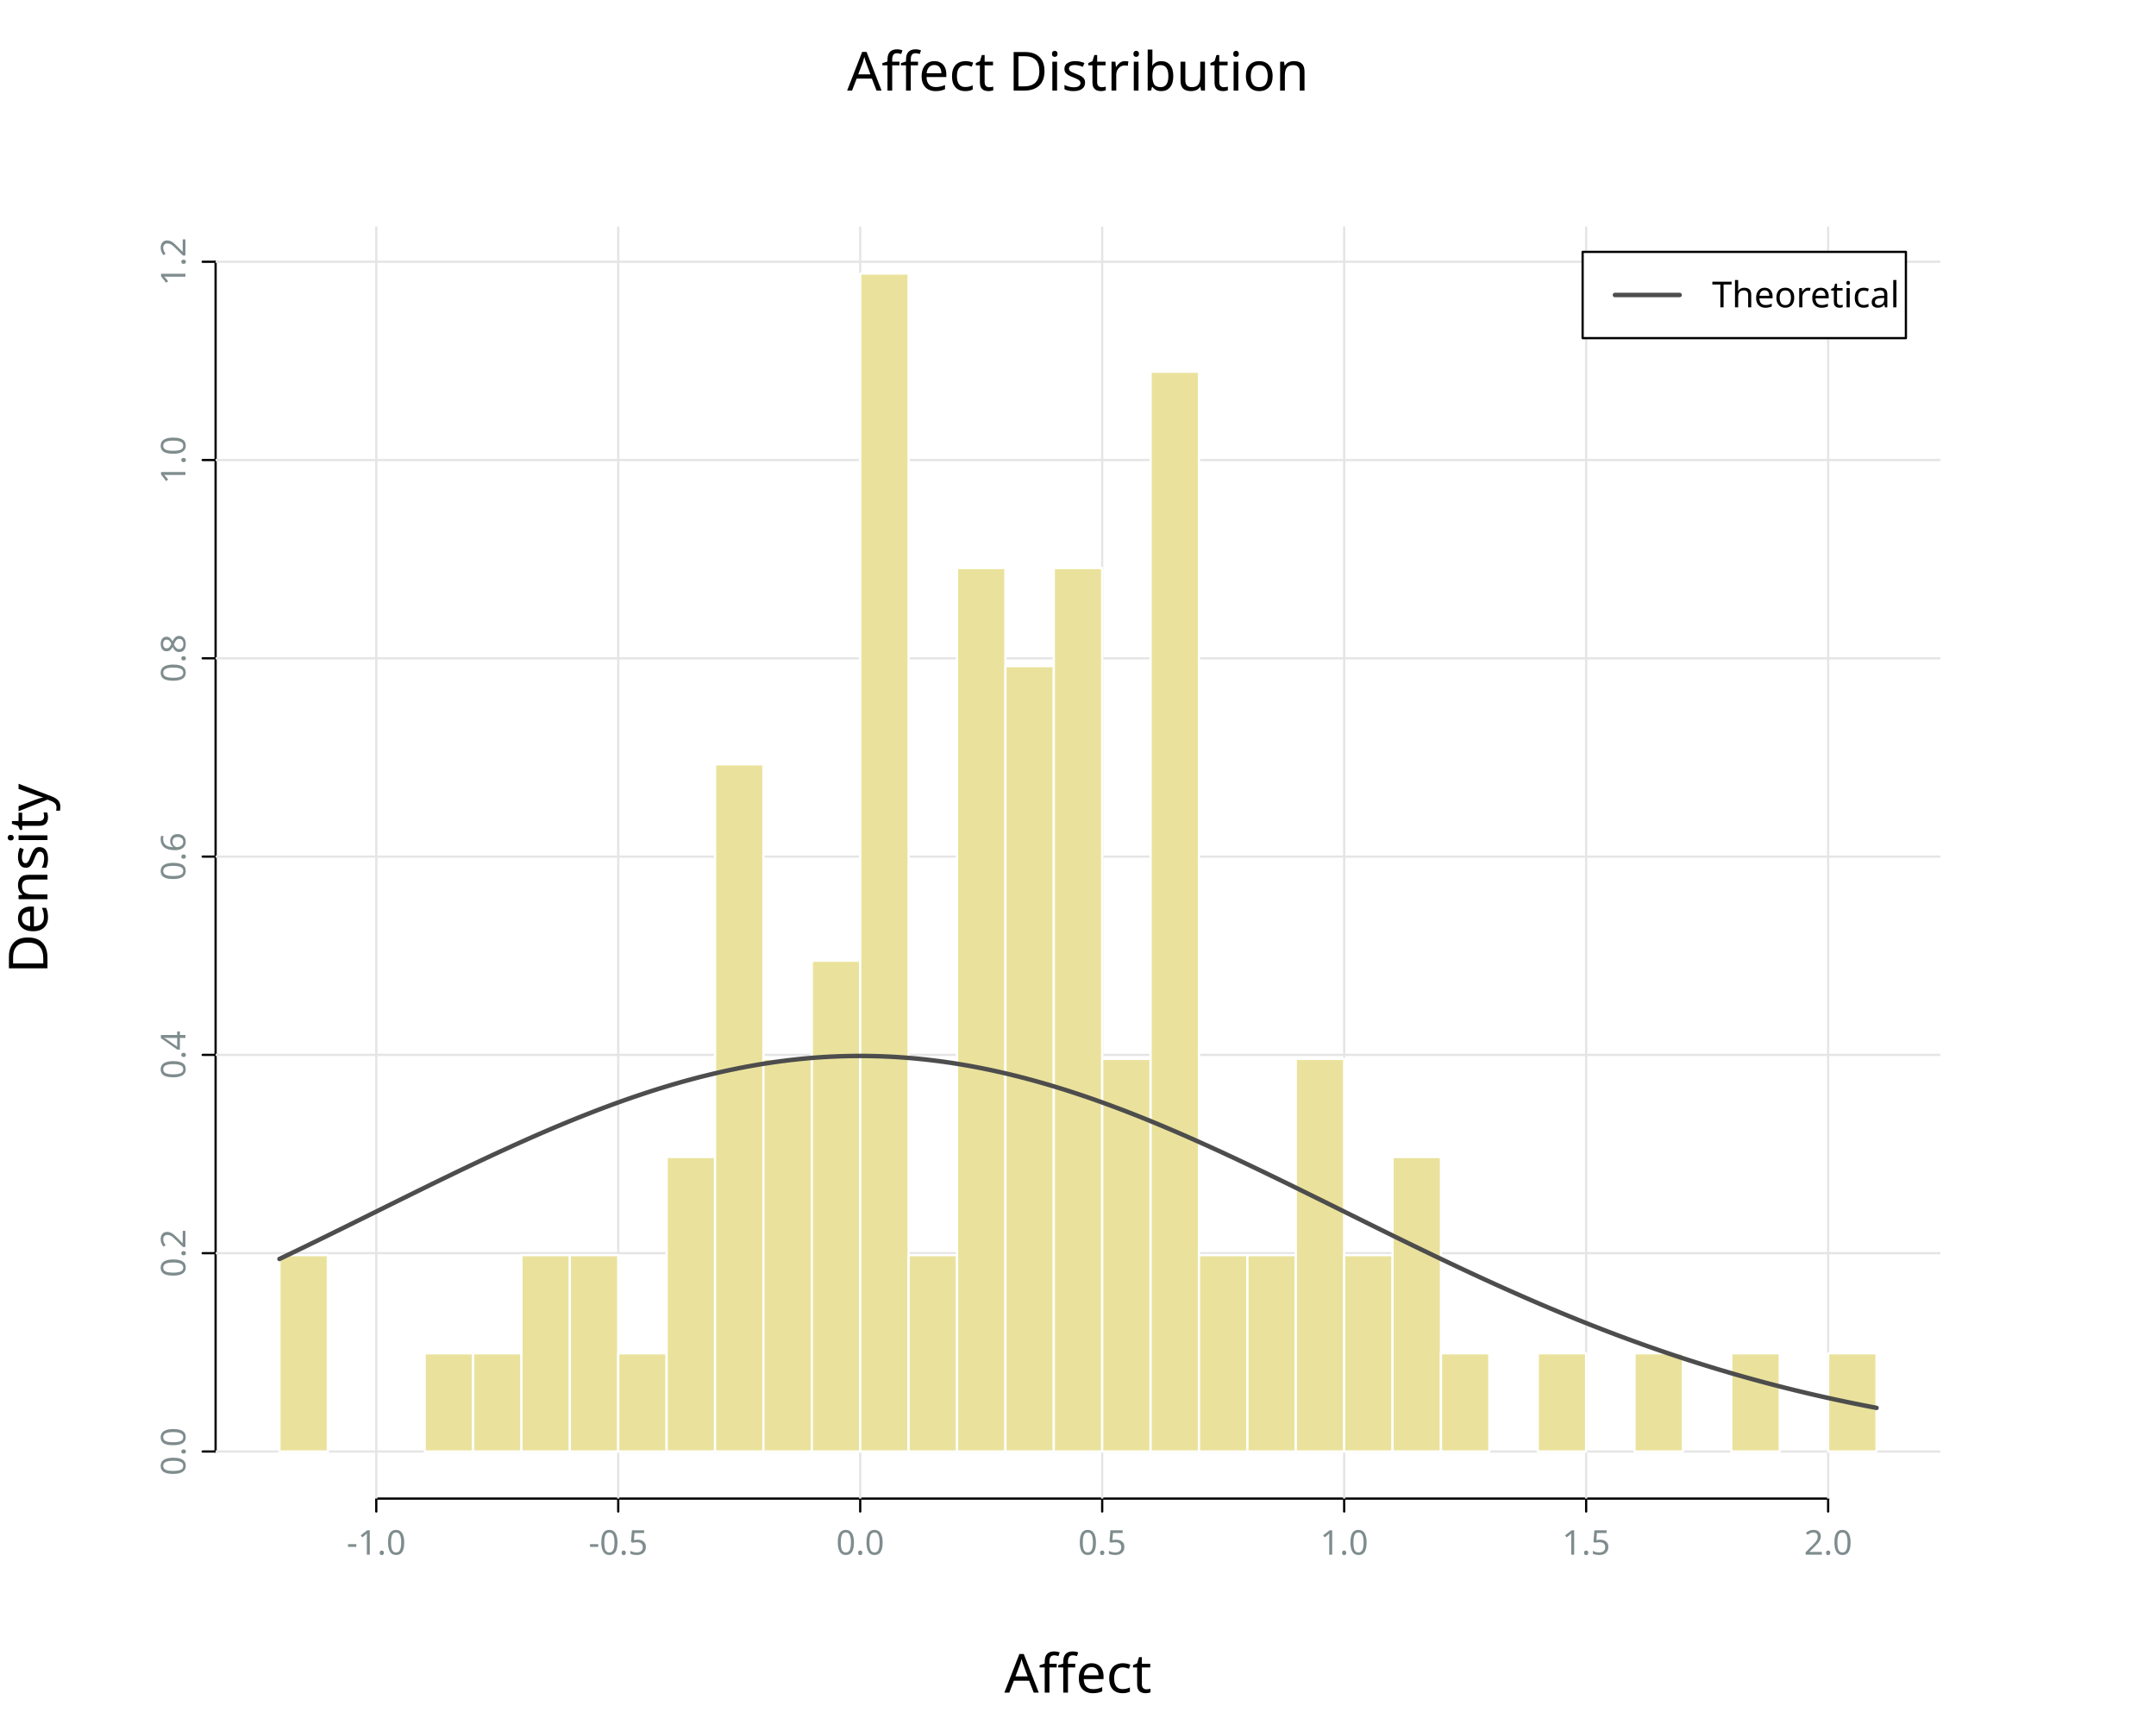
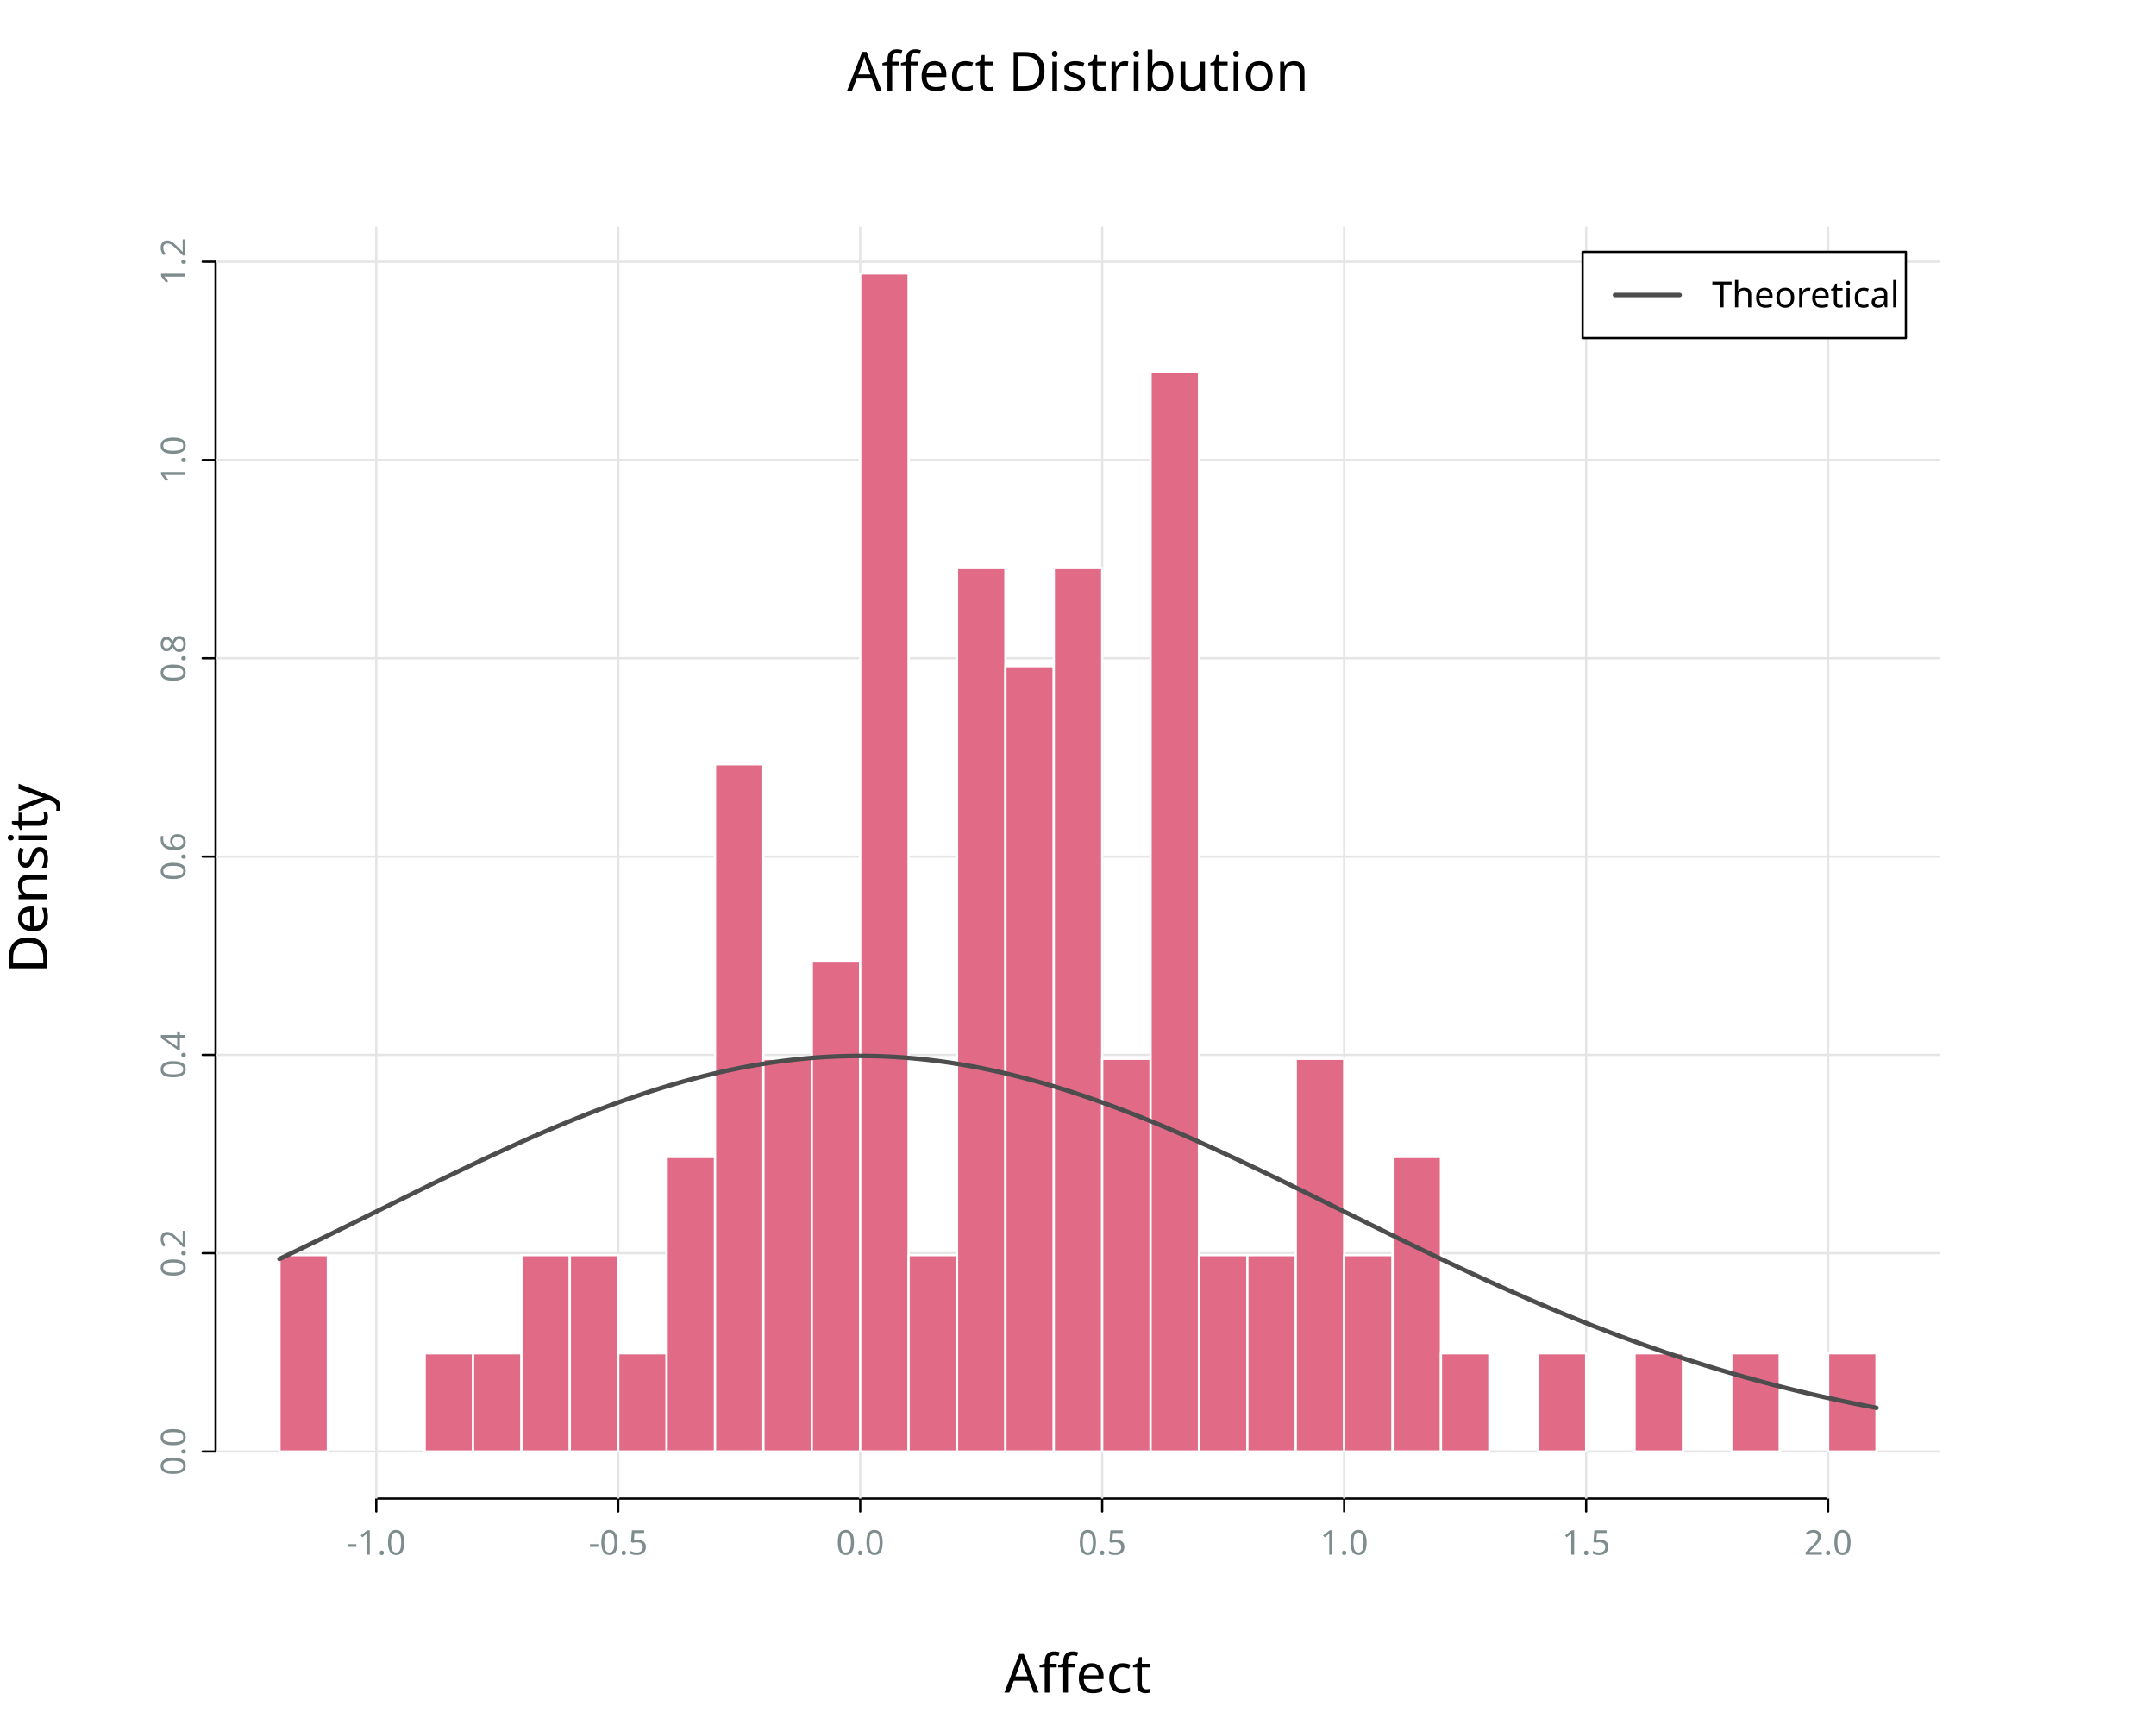
<svg xmlns="http://www.w3.org/2000/svg" class="svglite" data-engine-version="2.0" width="720.00pt" height="576.00pt" viewBox="0 0 720.00 576.00">
  <defs>
    <style type="text/css">
    .svglite line, .svglite polyline, .svglite polygon, .svglite path, .svglite rect, .svglite circle {
      fill: none;
      stroke: #000000;
      stroke-linecap: round;
      stroke-linejoin: round;
      stroke-miterlimit: 10.00;
    }
  </style>
  </defs>
  <rect width="100%" height="100%" style="stroke: none; fill: #FFFFFF;" />
  <defs>
    <clipPath id="cpMC4wMHw3MjAuMDB8MC4wMHw1NzYuMDA=">
      <rect x="0.00" y="0.00" width="720.00" height="576.00" />
    </clipPath>
  </defs>
  <g clip-path="url(#cpMC4wMHw3MjAuMDB8MC4wMHw1NzYuMDA=)">
    <line x1="125.66" y1="500.40" x2="610.51" y2="500.40" style="stroke-width: 0.75;" />
    <line x1="125.66" y1="500.40" x2="125.66" y2="504.72" style="stroke-width: 0.75;" />
    <line x1="206.46" y1="500.40" x2="206.46" y2="504.72" style="stroke-width: 0.75;" />
    <line x1="287.27" y1="500.40" x2="287.27" y2="504.72" style="stroke-width: 0.75;" />
    <line x1="368.08" y1="500.40" x2="368.08" y2="504.72" style="stroke-width: 0.75;" />
    <line x1="448.89" y1="500.40" x2="448.89" y2="504.72" style="stroke-width: 0.75;" />
    <line x1="529.70" y1="500.40" x2="529.70" y2="504.72" style="stroke-width: 0.75;" />
    <line x1="610.51" y1="500.40" x2="610.51" y2="504.72" style="stroke-width: 0.75;" />
    <text x="125.66" y="519.12" text-anchor="middle" style="font-size: 11.40px; fill: #7F8C8D; font-family: sans;" textLength="19.64px" lengthAdjust="spacingAndGlyphs">-1.0</text>
    <text x="206.46" y="519.12" text-anchor="middle" style="font-size: 11.40px; fill: #7F8C8D; font-family: sans;" textLength="19.64px" lengthAdjust="spacingAndGlyphs">-0.5</text>
    <text x="287.27" y="519.12" text-anchor="middle" style="font-size: 11.40px; fill: #7F8C8D; font-family: sans;" textLength="15.85px" lengthAdjust="spacingAndGlyphs">0.0</text>
    <text x="368.08" y="519.12" text-anchor="middle" style="font-size: 11.40px; fill: #7F8C8D; font-family: sans;" textLength="15.85px" lengthAdjust="spacingAndGlyphs">0.5</text>
    <text x="448.89" y="519.12" text-anchor="middle" style="font-size: 11.40px; fill: #7F8C8D; font-family: sans;" textLength="15.85px" lengthAdjust="spacingAndGlyphs">1.0</text>
    <text x="529.70" y="519.12" text-anchor="middle" style="font-size: 11.40px; fill: #7F8C8D; font-family: sans;" textLength="15.85px" lengthAdjust="spacingAndGlyphs">1.5</text>
    <text x="610.51" y="519.12" text-anchor="middle" style="font-size: 11.40px; fill: #7F8C8D; font-family: sans;" textLength="15.85px" lengthAdjust="spacingAndGlyphs">2.0</text>
    <line x1="72.00" y1="484.67" x2="72.00" y2="87.40" style="stroke-width: 0.75;" />
    <line x1="72.00" y1="484.67" x2="67.68" y2="484.67" style="stroke-width: 0.75;" />
    <line x1="72.00" y1="418.46" x2="67.68" y2="418.46" style="stroke-width: 0.75;" />
    <line x1="72.00" y1="352.24" x2="67.68" y2="352.24" style="stroke-width: 0.75;" />
    <line x1="72.00" y1="286.03" x2="67.68" y2="286.03" style="stroke-width: 0.75;" />
    <line x1="72.00" y1="219.82" x2="67.68" y2="219.82" style="stroke-width: 0.75;" />
    <line x1="72.00" y1="153.61" x2="67.68" y2="153.61" style="stroke-width: 0.75;" />
    <line x1="72.00" y1="87.40" x2="67.68" y2="87.40" style="stroke-width: 0.75;" />
    <text transform="translate(61.92,484.67) rotate(-90)" text-anchor="middle" style="font-size: 11.40px; fill: #7F8C8D; font-family: sans;" textLength="15.85px" lengthAdjust="spacingAndGlyphs">0.0</text>
    <text transform="translate(61.92,418.46) rotate(-90)" text-anchor="middle" style="font-size: 11.40px; fill: #7F8C8D; font-family: sans;" textLength="15.85px" lengthAdjust="spacingAndGlyphs">0.2</text>
    <text transform="translate(61.92,352.24) rotate(-90)" text-anchor="middle" style="font-size: 11.40px; fill: #7F8C8D; font-family: sans;" textLength="15.85px" lengthAdjust="spacingAndGlyphs">0.4</text>
    <text transform="translate(61.92,286.03) rotate(-90)" text-anchor="middle" style="font-size: 11.40px; fill: #7F8C8D; font-family: sans;" textLength="15.85px" lengthAdjust="spacingAndGlyphs">0.6</text>
    <text transform="translate(61.92,219.82) rotate(-90)" text-anchor="middle" style="font-size: 11.40px; fill: #7F8C8D; font-family: sans;" textLength="15.85px" lengthAdjust="spacingAndGlyphs">0.8</text>
    <text transform="translate(61.92,153.61) rotate(-90)" text-anchor="middle" style="font-size: 11.40px; fill: #7F8C8D; font-family: sans;" textLength="15.85px" lengthAdjust="spacingAndGlyphs">1.0</text>
    <text transform="translate(61.92,87.40) rotate(-90)" text-anchor="middle" style="font-size: 11.40px; fill: #7F8C8D; font-family: sans;" textLength="15.85px" lengthAdjust="spacingAndGlyphs">1.2</text>
  </g>
  <defs>
    <clipPath id="cpNzIuMDB8NjQ4LjAwfDc1LjYwfDUwMC40MA==">
      <rect x="72.00" y="75.60" width="576.00" height="424.80" />
    </clipPath>
  </defs>
  <g clip-path="url(#cpNzIuMDB8NjQ4LjAwfDc1LjYwfDUwMC40MA==)">
    <line x1="72.00" y1="484.67" x2="648.00" y2="484.67" style="stroke-width: 0.75; stroke: #E5E5E5;" />
    <line x1="72.00" y1="418.46" x2="648.00" y2="418.46" style="stroke-width: 0.75; stroke: #E5E5E5;" />
    <line x1="72.00" y1="352.24" x2="648.00" y2="352.24" style="stroke-width: 0.75; stroke: #E5E5E5;" />
    <line x1="72.00" y1="286.03" x2="648.00" y2="286.03" style="stroke-width: 0.75; stroke: #E5E5E5;" />
    <line x1="72.00" y1="219.82" x2="648.00" y2="219.82" style="stroke-width: 0.75; stroke: #E5E5E5;" />
    <line x1="72.00" y1="153.61" x2="648.00" y2="153.61" style="stroke-width: 0.75; stroke: #E5E5E5;" />
    <line x1="72.00" y1="87.40" x2="648.00" y2="87.40" style="stroke-width: 0.75; stroke: #E5E5E5;" />
    <line x1="125.66" y1="500.40" x2="125.66" y2="75.60" style="stroke-width: 0.75; stroke: #E5E5E5;" />
    <line x1="206.46" y1="500.40" x2="206.46" y2="75.60" style="stroke-width: 0.75; stroke: #E5E5E5;" />
    <line x1="287.27" y1="500.40" x2="287.27" y2="75.60" style="stroke-width: 0.75; stroke: #E5E5E5;" />
    <line x1="368.08" y1="500.40" x2="368.08" y2="75.60" style="stroke-width: 0.75; stroke: #E5E5E5;" />
    <line x1="448.89" y1="500.40" x2="448.89" y2="75.60" style="stroke-width: 0.75; stroke: #E5E5E5;" />
    <line x1="529.70" y1="500.40" x2="529.70" y2="75.60" style="stroke-width: 0.75; stroke: #E5E5E5;" />
    <line x1="610.51" y1="500.40" x2="610.51" y2="75.60" style="stroke-width: 0.75; stroke: #E5E5E5;" />
-     <rect x="93.33" y="419.11" width="16.16" height="65.56" style="stroke-width: 0.75; stroke: #FFFFFF; fill: #EAE29C;" />
-     <rect x="109.49" y="484.67" width="16.16" height="0.00" style="stroke-width: 0.75; stroke: #FFFFFF; fill: #EAE29C;" />
-     <rect x="125.66" y="484.67" width="16.16" height="0.00" style="stroke-width: 0.75; stroke: #FFFFFF; fill: #EAE29C;" />
-     <rect x="141.82" y="451.89" width="16.16" height="32.78" style="stroke-width: 0.75; stroke: #FFFFFF; fill: #EAE29C;" />
-     <rect x="157.98" y="451.89" width="16.16" height="32.78" style="stroke-width: 0.75; stroke: #FFFFFF; fill: #EAE29C;" />
-     <rect x="174.14" y="419.11" width="16.16" height="65.56" style="stroke-width: 0.75; stroke: #FFFFFF; fill: #EAE29C;" />
-     <rect x="190.30" y="419.11" width="16.16" height="65.56" style="stroke-width: 0.75; stroke: #FFFFFF; fill: #EAE29C;" />
-     <rect x="206.46" y="451.89" width="16.16" height="32.78" style="stroke-width: 0.75; stroke: #FFFFFF; fill: #EAE29C;" />
-     <rect x="222.63" y="386.33" width="16.16" height="98.33" style="stroke-width: 0.75; stroke: #FFFFFF; fill: #EAE29C;" />
-     <rect x="238.79" y="255.22" width="16.16" height="229.44" style="stroke-width: 0.75; stroke: #FFFFFF; fill: #EAE29C;" />
-     <rect x="254.95" y="353.56" width="16.16" height="131.11" style="stroke-width: 0.75; stroke: #FFFFFF; fill: #EAE29C;" />
-     <rect x="271.11" y="320.78" width="16.16" height="163.89" style="stroke-width: 0.75; stroke: #FFFFFF; fill: #EAE29C;" />
-     <rect x="287.27" y="91.33" width="16.16" height="393.33" style="stroke-width: 0.75; stroke: #FFFFFF; fill: #EAE29C;" />
-     <rect x="303.43" y="419.11" width="16.16" height="65.56" style="stroke-width: 0.75; stroke: #FFFFFF; fill: #EAE29C;" />
-     <rect x="319.60" y="189.67" width="16.16" height="295.00" style="stroke-width: 0.75; stroke: #FFFFFF; fill: #EAE29C;" />
-     <rect x="335.76" y="222.44" width="16.16" height="262.22" style="stroke-width: 0.75; stroke: #FFFFFF; fill: #EAE29C;" />
-     <rect x="351.92" y="189.67" width="16.16" height="295.00" style="stroke-width: 0.75; stroke: #FFFFFF; fill: #EAE29C;" />
-     <rect x="368.08" y="353.56" width="16.16" height="131.11" style="stroke-width: 0.75; stroke: #FFFFFF; fill: #EAE29C;" />
-     <rect x="384.24" y="124.11" width="16.16" height="360.56" style="stroke-width: 0.75; stroke: #FFFFFF; fill: #EAE29C;" />
-     <rect x="400.40" y="419.11" width="16.16" height="65.56" style="stroke-width: 0.75; stroke: #FFFFFF; fill: #EAE29C;" />
-     <rect x="416.57" y="419.11" width="16.16" height="65.56" style="stroke-width: 0.75; stroke: #FFFFFF; fill: #EAE29C;" />
-     <rect x="432.73" y="353.56" width="16.16" height="131.11" style="stroke-width: 0.75; stroke: #FFFFFF; fill: #EAE29C;" />
-     <rect x="448.89" y="419.11" width="16.16" height="65.56" style="stroke-width: 0.75; stroke: #FFFFFF; fill: #EAE29C;" />
-     <rect x="465.05" y="386.33" width="16.16" height="98.33" style="stroke-width: 0.75; stroke: #FFFFFF; fill: #EAE29C;" />
-     <rect x="481.21" y="451.89" width="16.16" height="32.78" style="stroke-width: 0.75; stroke: #FFFFFF; fill: #EAE29C;" />
-     <rect x="497.37" y="484.67" width="16.16" height="0.00" style="stroke-width: 0.75; stroke: #FFFFFF; fill: #EAE29C;" />
-     <rect x="513.54" y="451.89" width="16.16" height="32.78" style="stroke-width: 0.75; stroke: #FFFFFF; fill: #EAE29C;" />
-     <rect x="529.70" y="484.67" width="16.16" height="0.00" style="stroke-width: 0.75; stroke: #FFFFFF; fill: #EAE29C;" />
-     <rect x="545.86" y="451.89" width="16.16" height="32.78" style="stroke-width: 0.75; stroke: #FFFFFF; fill: #EAE29C;" />
-     <rect x="562.02" y="484.67" width="16.16" height="0.00" style="stroke-width: 0.75; stroke: #FFFFFF; fill: #EAE29C;" />
-     <rect x="578.18" y="451.89" width="16.16" height="32.78" style="stroke-width: 0.75; stroke: #FFFFFF; fill: #EAE29C;" />
-     <rect x="594.34" y="484.67" width="16.16" height="0.00" style="stroke-width: 0.75; stroke: #FFFFFF; fill: #EAE29C;" />
-     <rect x="610.51" y="451.89" width="16.16" height="32.78" style="stroke-width: 0.75; stroke: #FFFFFF; fill: #EAE29C;" />
+     <rect x="93.33" y="419.11" width="16.16" height="65.56" style="stroke-width: 0.75; stroke: #FFFFFF; fill: #E16A86;" />
+     <rect x="109.49" y="484.67" width="16.16" height="0.00" style="stroke-width: 0.75; stroke: #FFFFFF; fill: #E16A86;" />
+     <rect x="125.66" y="484.67" width="16.16" height="0.00" style="stroke-width: 0.75; stroke: #FFFFFF; fill: #E16A86;" />
+     <rect x="141.82" y="451.89" width="16.16" height="32.78" style="stroke-width: 0.75; stroke: #FFFFFF; fill: #E16A86;" />
+     <rect x="157.98" y="451.89" width="16.16" height="32.78" style="stroke-width: 0.75; stroke: #FFFFFF; fill: #E16A86;" />
+     <rect x="174.14" y="419.11" width="16.16" height="65.56" style="stroke-width: 0.75; stroke: #FFFFFF; fill: #E16A86;" />
+     <rect x="190.30" y="419.11" width="16.16" height="65.56" style="stroke-width: 0.75; stroke: #FFFFFF; fill: #E16A86;" />
+     <rect x="206.46" y="451.89" width="16.16" height="32.78" style="stroke-width: 0.75; stroke: #FFFFFF; fill: #E16A86;" />
+     <rect x="222.63" y="386.33" width="16.16" height="98.33" style="stroke-width: 0.75; stroke: #FFFFFF; fill: #E16A86;" />
+     <rect x="238.79" y="255.22" width="16.16" height="229.44" style="stroke-width: 0.75; stroke: #FFFFFF; fill: #E16A86;" />
+     <rect x="254.95" y="353.56" width="16.16" height="131.11" style="stroke-width: 0.75; stroke: #FFFFFF; fill: #E16A86;" />
+     <rect x="271.11" y="320.78" width="16.16" height="163.89" style="stroke-width: 0.75; stroke: #FFFFFF; fill: #E16A86;" />
+     <rect x="287.27" y="91.33" width="16.16" height="393.33" style="stroke-width: 0.75; stroke: #FFFFFF; fill: #E16A86;" />
+     <rect x="303.43" y="419.11" width="16.16" height="65.56" style="stroke-width: 0.75; stroke: #FFFFFF; fill: #E16A86;" />
+     <rect x="319.60" y="189.67" width="16.16" height="295.00" style="stroke-width: 0.75; stroke: #FFFFFF; fill: #E16A86;" />
+     <rect x="335.76" y="222.44" width="16.16" height="262.22" style="stroke-width: 0.75; stroke: #FFFFFF; fill: #E16A86;" />
+     <rect x="351.92" y="189.67" width="16.16" height="295.00" style="stroke-width: 0.75; stroke: #FFFFFF; fill: #E16A86;" />
+     <rect x="368.08" y="353.56" width="16.16" height="131.11" style="stroke-width: 0.75; stroke: #FFFFFF; fill: #E16A86;" />
+     <rect x="384.24" y="124.11" width="16.16" height="360.56" style="stroke-width: 0.75; stroke: #FFFFFF; fill: #E16A86;" />
+     <rect x="400.40" y="419.11" width="16.16" height="65.56" style="stroke-width: 0.75; stroke: #FFFFFF; fill: #E16A86;" />
+     <rect x="416.57" y="419.11" width="16.16" height="65.56" style="stroke-width: 0.75; stroke: #FFFFFF; fill: #E16A86;" />
+     <rect x="432.73" y="353.56" width="16.16" height="131.11" style="stroke-width: 0.75; stroke: #FFFFFF; fill: #E16A86;" />
+     <rect x="448.89" y="419.11" width="16.16" height="65.56" style="stroke-width: 0.75; stroke: #FFFFFF; fill: #E16A86;" />
+     <rect x="465.05" y="386.33" width="16.16" height="98.33" style="stroke-width: 0.75; stroke: #FFFFFF; fill: #E16A86;" />
+     <rect x="481.21" y="451.89" width="16.16" height="32.78" style="stroke-width: 0.75; stroke: #FFFFFF; fill: #E16A86;" />
+     <rect x="497.37" y="484.67" width="16.16" height="0.00" style="stroke-width: 0.75; stroke: #FFFFFF; fill: #E16A86;" />
+     <rect x="513.54" y="451.89" width="16.16" height="32.78" style="stroke-width: 0.75; stroke: #FFFFFF; fill: #E16A86;" />
+     <rect x="529.70" y="484.67" width="16.16" height="0.00" style="stroke-width: 0.75; stroke: #FFFFFF; fill: #E16A86;" />
+     <rect x="545.86" y="451.89" width="16.16" height="32.78" style="stroke-width: 0.75; stroke: #FFFFFF; fill: #E16A86;" />
+     <rect x="562.02" y="484.67" width="16.16" height="0.00" style="stroke-width: 0.75; stroke: #FFFFFF; fill: #E16A86;" />
+     <rect x="578.18" y="451.89" width="16.16" height="32.78" style="stroke-width: 0.75; stroke: #FFFFFF; fill: #E16A86;" />
+     <rect x="594.34" y="484.67" width="16.16" height="0.00" style="stroke-width: 0.75; stroke: #FFFFFF; fill: #E16A86;" />
+     <rect x="610.51" y="451.89" width="16.16" height="32.78" style="stroke-width: 0.75; stroke: #FFFFFF; fill: #E16A86;" />
    <polyline points="93.33,420.38 93.87,420.13 94.40,419.87 94.93,419.61 95.47,419.36 96.00,419.10 96.54,418.85 97.07,418.59 97.60,418.33 98.14,418.07 98.67,417.82 99.21,417.56 99.74,417.30 100.27,417.04 100.81,416.78 101.34,416.53 101.88,416.27 102.41,416.01 102.94,415.75 103.48,415.49 104.01,415.23 104.54,414.97 105.08,414.71 105.61,414.45 106.15,414.19 106.68,413.92 107.21,413.66 107.75,413.40 108.28,413.14 108.82,412.88 109.35,412.62 109.88,412.35 110.42,412.09 110.95,411.83 111.48,411.57 112.02,411.30 112.55,411.04 113.09,410.78 113.62,410.52 114.15,410.25 114.69,409.99 115.22,409.73 115.76,409.46 116.29,409.20 116.82,408.93 117.36,408.67 117.89,408.41 118.43,408.14 118.96,407.88 119.49,407.61 120.03,407.35 120.56,407.09 121.09,406.82 121.63,406.56 122.16,406.29 122.70,406.03 123.23,405.76 123.76,405.50 124.30,405.23 124.83,404.97 125.37,404.71 125.90,404.44 126.43,404.18 126.97,403.91 127.50,403.65 128.03,403.38 128.57,403.12 129.10,402.85 129.64,402.59 130.17,402.32 130.70,402.06 131.24,401.80 131.77,401.53 132.31,401.27 132.84,401.00 133.37,400.74 133.91,400.48 134.44,400.21 134.97,399.95 135.51,399.68 136.04,399.42 136.58,399.16 137.11,398.89 137.64,398.63 138.18,398.37 138.71,398.10 139.25,397.84 139.78,397.58 140.31,397.32 140.85,397.05 141.38,396.79 141.92,396.53 142.45,396.27 142.98,396.01 143.52,395.75 144.05,395.48 144.58,395.22 145.12,394.96 145.65,394.70 146.19,394.44 146.72,394.18 147.25,393.92 147.79,393.66 148.32,393.40 148.86,393.14 149.39,392.89 149.92,392.63 150.46,392.37 150.99,392.11 151.52,391.85 152.06,391.60 152.59,391.34 153.13,391.08 153.66,390.82 154.19,390.57 154.73,390.31 155.26,390.06 155.80,389.80 156.33,389.55 156.86,389.29 157.40,389.04 157.93,388.79 158.47,388.53 159.00,388.28 159.53,388.03 160.07,387.77 160.60,387.52 161.13,387.27 161.67,387.02 162.20,386.77 162.74,386.52 163.27,386.27 163.80,386.02 164.34,385.77 164.87,385.52 165.41,385.28 165.94,385.03 166.47,384.78 167.01,384.54 167.54,384.29 168.07,384.05 168.61,383.80 169.14,383.56 169.68,383.31 170.21,383.07 170.74,382.83 171.28,382.58 171.81,382.34 172.35,382.10 172.88,381.86 173.41,381.62 173.95,381.38 174.48,381.14 175.02,380.90 175.55,380.67 176.08,380.43 176.62,380.19 177.15,379.96 177.68,379.72 178.22,379.49 178.75,379.25 179.29,379.02 179.82,378.78 180.35,378.55 180.89,378.32 181.42,378.09 181.96,377.86 182.49,377.63 183.02,377.40 183.56,377.17 184.09,376.95 184.62,376.72 185.16,376.49 185.69,376.27 186.23,376.04 186.76,375.82 187.29,375.60 187.83,375.37 188.36,375.15 188.90,374.93 189.43,374.71 189.96,374.49 190.50,374.27 191.03,374.05 191.56,373.84 192.10,373.62 192.63,373.40 193.17,373.19 193.70,372.98 194.23,372.76 194.77,372.55 195.30,372.34 195.84,372.13 196.37,371.92 196.90,371.71 197.44,371.50 197.97,371.29 198.51,371.09 199.04,370.88 199.57,370.68 200.11,370.47 200.64,370.27 201.17,370.07 201.71,369.87 202.24,369.67 202.78,369.47 203.31,369.27 203.84,369.07 204.38,368.87 204.91,368.68 205.45,368.48 205.98,368.29 206.51,368.10 207.05,367.90 207.58,367.71 208.11,367.52 208.65,367.33 209.18,367.15 209.72,366.96 210.25,366.77 210.78,366.59 211.32,366.40 211.85,366.22 212.39,366.04 212.92,365.86 213.45,365.68 213.99,365.50 214.52,365.32 215.06,365.14 215.59,364.97 216.12,364.79 216.66,364.62 217.19,364.45 217.72,364.27 218.26,364.10 218.79,363.93 219.33,363.77 219.86,363.60 220.39,363.43 220.93,363.27 221.46,363.10 222.00,362.94 222.53,362.78 223.06,362.62 223.60,362.46 224.13,362.30 224.66,362.14 225.20,361.99 225.73,361.83 226.27,361.68 226.80,361.52 227.33,361.37 227.87,361.22 228.40,361.07 228.94,360.92 229.47,360.78 230.00,360.63 230.54,360.49 231.07,360.34 231.60,360.20 232.14,360.06 232.67,359.92 233.21,359.78 233.74,359.64 234.27,359.51 234.81,359.37 235.34,359.24 235.88,359.11 236.41,358.98 236.94,358.85 237.48,358.72 238.01,358.59 238.55,358.46 239.08,358.34 239.61,358.21 240.15,358.09 240.68,357.97 241.21,357.85 241.75,357.73 242.28,357.61 242.82,357.50 243.35,357.38 243.88,357.27 244.42,357.16 244.95,357.05 245.49,356.94 246.02,356.83 246.55,356.72 247.09,356.61 247.62,356.51 248.15,356.41 248.69,356.31 249.22,356.20 249.76,356.11 250.29,356.01 250.82,355.91 251.36,355.82 251.89,355.72 252.43,355.63 252.96,355.54 253.49,355.45 254.03,355.36 254.56,355.27 255.10,355.19 255.63,355.10 256.16,355.02 256.70,354.94 257.23,354.86 257.76,354.78 258.30,354.70 258.83,354.62 259.37,354.55 259.90,354.48 260.43,354.40 260.97,354.33 261.50,354.26 262.04,354.20 262.57,354.13 263.10,354.06 263.64,354.00 264.17,353.94 264.70,353.88 265.24,353.82 265.77,353.76 266.31,353.70 266.84,353.65 267.37,353.59 267.91,353.54 268.44,353.49 268.98,353.44 269.51,353.39 270.04,353.34 270.58,353.30 271.11,353.25 271.64,353.21 272.18,353.17 272.71,353.13 273.25,353.09 273.78,353.05 274.31,353.02 274.85,352.98 275.38,352.95 275.92,352.92 276.45,352.89 276.98,352.86 277.52,352.83 278.05,352.81 278.59,352.79 279.12,352.76 279.65,352.74 280.19,352.72 280.72,352.70 281.25,352.69 281.79,352.67 282.32,352.66 282.86,352.64 283.39,352.63 283.92,352.62 284.46,352.61 284.99,352.61 285.53,352.60 286.06,352.60 286.59,352.60 287.13,352.59 287.66,352.59 288.19,352.60 288.73,352.60 289.26,352.60 289.80,352.61 290.33,352.62 290.86,352.63 291.40,352.64 291.93,352.65 292.47,352.66 293.00,352.68 293.53,352.69 294.07,352.71 294.60,352.73 295.14,352.75 295.67,352.77 296.20,352.80 296.74,352.82 297.27,352.85 297.80,352.87 298.34,352.90 298.87,352.93 299.41,352.97 299.94,353.00 300.47,353.03 301.01,353.07 301.54,353.11 302.08,353.15 302.61,353.19 303.14,353.23 303.68,353.27 304.21,353.32 304.74,353.36 305.28,353.41 305.81,353.46 306.35,353.51 306.88,353.56 307.41,353.62 307.95,353.67 308.48,353.73 309.02,353.78 309.55,353.84 310.08,353.90 310.62,353.97 311.15,354.03 311.69,354.09 312.22,354.16 312.75,354.23 313.29,354.29 313.82,354.36 314.35,354.44 314.89,354.51 315.42,354.58 315.96,354.66 316.49,354.74 317.02,354.81 317.56,354.89 318.09,354.97 318.63,355.06 319.16,355.14 319.69,355.23 320.23,355.31 320.76,355.40 321.29,355.49 321.83,355.58 322.36,355.67 322.90,355.76 323.43,355.86 323.96,355.95 324.50,356.05 325.03,356.15 325.57,356.25 326.10,356.35 326.63,356.45 327.17,356.56 327.70,356.66 328.23,356.77 328.77,356.88 329.30,356.99 329.84,357.10 330.37,357.21 330.90,357.32 331.44,357.44 331.97,357.55 332.51,357.67 333.04,357.79 333.57,357.90 334.11,358.03 334.64,358.15 335.18,358.27 335.71,358.39 336.24,358.52 336.78,358.65 337.31,358.78 337.84,358.90 338.38,359.04 338.91,359.17 339.45,359.30 339.98,359.43 340.51,359.57 341.05,359.71 341.58,359.84 342.12,359.98 342.65,360.12 343.18,360.27 343.72,360.41 344.25,360.55 344.78,360.70 345.32,360.84 345.85,360.99 346.39,361.14 346.92,361.29 347.45,361.44 347.99,361.59 348.52,361.75 349.06,361.90 349.59,362.06 350.12,362.21 350.66,362.37 351.19,362.53 351.73,362.69 352.26,362.85 352.79,363.01 353.33,363.18 353.86,363.34 354.39,363.51 354.93,363.67 355.46,363.84 356.00,364.01 356.53,364.18 357.06,364.35 357.60,364.52 358.13,364.70 358.67,364.87 359.20,365.05 359.73,365.22 360.27,365.40 360.80,365.58 361.33,365.76 361.87,365.94 362.40,366.12 362.94,366.30 363.47,366.49 364.00,366.67 364.54,366.86 365.07,367.04 365.61,367.23 366.14,367.42 366.67,367.61 367.21,367.80 367.74,367.99 368.27,368.18 368.81,368.38 369.34,368.57 369.88,368.77 370.41,368.96 370.94,369.16 371.48,369.36 372.01,369.56 372.55,369.76 373.08,369.96 373.61,370.16 374.15,370.36 374.68,370.56 375.22,370.77 375.75,370.97 376.28,371.18 376.82,371.39 377.35,371.59 377.88,371.80 378.42,372.01 378.95,372.22 379.49,372.43 380.02,372.65 380.55,372.86 381.09,373.07 381.62,373.29 382.16,373.50 382.69,373.72 383.22,373.93 383.76,374.15 384.29,374.37 384.82,374.59 385.36,374.81 385.89,375.03 386.43,375.25 386.96,375.47 387.49,375.70 388.03,375.92 388.56,376.14 389.10,376.37 389.63,376.60 390.16,376.82 390.70,377.05 391.23,377.28 391.77,377.51 392.30,377.73 392.83,377.96 393.37,378.19 393.90,378.43 394.43,378.66 394.97,378.89 395.50,379.12 396.04,379.36 396.57,379.59 397.10,379.83 397.64,380.06 398.17,380.30 398.71,380.54 399.24,380.77 399.77,381.01 400.31,381.25 400.84,381.49 401.37,381.73 401.91,381.97 402.44,382.21 402.98,382.45 403.51,382.69 404.04,382.94 404.58,383.18 405.11,383.42 405.65,383.67 406.18,383.91 406.71,384.16 407.25,384.40 407.78,384.65 408.31,384.89 408.85,385.14 409.38,385.39 409.92,385.64 410.45,385.89 410.98,386.13 411.52,386.38 412.05,386.63 412.59,386.88 413.12,387.13 413.65,387.39 414.19,387.64 414.72,387.89 415.26,388.14 415.79,388.39 416.32,388.65 416.86,388.90 417.39,389.15 417.92,389.41 418.46,389.66 418.99,389.92 419.53,390.17 420.06,390.43 420.59,390.69 421.13,390.94 421.66,391.20 422.20,391.45 422.73,391.71 423.26,391.97 423.80,392.23 424.33,392.49 424.86,392.74 425.40,393.00 425.93,393.26 426.47,393.52 427.00,393.78 427.53,394.04 428.07,394.30 428.60,394.56 429.14,394.82 429.67,395.08 430.20,395.34 430.74,395.60 431.27,395.86 431.81,396.13 432.34,396.39 432.87,396.65 433.41,396.91 433.94,397.17 434.47,397.44 435.01,397.70 435.54,397.96 436.08,398.22 436.61,398.49 437.14,398.75 437.68,399.01 438.21,399.28 438.75,399.54 439.28,399.80 439.81,400.07 440.35,400.33 440.88,400.59 441.41,400.86 441.95,401.12 442.48,401.39 443.02,401.65 443.55,401.92 444.08,402.18 444.62,402.44 445.15,402.71 445.69,402.97 446.22,403.24 446.75,403.50 447.29,403.77 447.82,404.03 448.36,404.30 448.89,404.56 449.42,404.83 449.96,405.09 450.49,405.35 451.02,405.62 451.56,405.88 452.09,406.15 452.63,406.41 453.16,406.68 453.69,406.94 454.23,407.21 454.76,407.47 455.30,407.73 455.83,408.00 456.36,408.26 456.90,408.53 457.43,408.79 457.96,409.05 458.50,409.32 459.03,409.58 459.57,409.85 460.10,410.11 460.63,410.37 461.17,410.64 461.70,410.90 462.24,411.16 462.77,411.42 463.30,411.69 463.84,411.95 464.37,412.21 464.90,412.47 465.44,412.74 465.97,413.00 466.51,413.26 467.04,413.52 467.57,413.78 468.11,414.04 468.64,414.30 469.18,414.57 469.71,414.83 470.24,415.09 470.78,415.35 471.31,415.61 471.85,415.87 472.38,416.13 472.91,416.38 473.45,416.64 473.98,416.90 474.51,417.16 475.05,417.42 475.58,417.68 476.12,417.93 476.65,418.19 477.18,418.45 477.72,418.71 478.25,418.96 478.79,419.22 479.32,419.47 479.85,419.73 480.39,419.99 480.92,420.24 481.45,420.50 481.99,420.75 482.52,421.00 483.06,421.26 483.59,421.51 484.12,421.77 484.66,422.02 485.19,422.27 485.73,422.52 486.26,422.78 486.79,423.03 487.33,423.28 487.86,423.53 488.40,423.78 488.93,424.03 489.46,424.28 490.00,424.53 490.53,424.78 491.06,425.03 491.60,425.27 492.13,425.52 492.67,425.77 493.20,426.02 493.73,426.26 494.27,426.51 494.80,426.76 495.34,427.00 495.87,427.25 496.40,427.49 496.94,427.73 497.47,427.98 498.00,428.22 498.54,428.46 499.07,428.71 499.61,428.95 500.14,429.19 500.67,429.43 501.21,429.67 501.74,429.91 502.28,430.15 502.81,430.39 503.34,430.63 503.88,430.87 504.41,431.11 504.94,431.34 505.48,431.58 506.01,431.82 506.55,432.05 507.08,432.29 507.61,432.52 508.15,432.76 508.68,432.99 509.22,433.23 509.75,433.46 510.28,433.69 510.82,433.92 511.35,434.16 511.89,434.39 512.42,434.62 512.95,434.85 513.49,435.08 514.02,435.31 514.55,435.54 515.09,435.76 515.62,435.99 516.16,436.22 516.69,436.44 517.22,436.67 517.76,436.90 518.29,437.12 518.83,437.34 519.36,437.57 519.89,437.79 520.43,438.01 520.96,438.24 521.49,438.46 522.03,438.68 522.56,438.90 523.10,439.12 523.63,439.34 524.16,439.56 524.70,439.77 525.23,439.99 525.77,440.21 526.30,440.43 526.83,440.64 527.37,440.86 527.90,441.07 528.44,441.29 528.97,441.50 529.50,441.71 530.04,441.92 530.57,442.14 531.10,442.35 531.64,442.56 532.17,442.77 532.71,442.98 533.24,443.19 533.77,443.39 534.31,443.60 534.84,443.81 535.38,444.02 535.91,444.22 536.44,444.43 536.98,444.63 537.51,444.84 538.04,445.04 538.58,445.24 539.11,445.44 539.65,445.65 540.18,445.85 540.71,446.05 541.25,446.25 541.78,446.45 542.32,446.64 542.85,446.84 543.38,447.04 543.92,447.24 544.45,447.43 544.98,447.63 545.52,447.82 546.05,448.02 546.59,448.21 547.12,448.40 547.65,448.59 548.19,448.79 548.72,448.98 549.26,449.17 549.79,449.36 550.32,449.55 550.86,449.74 551.39,449.92 551.93,450.11 552.46,450.30 552.99,450.48 553.53,450.67 554.06,450.85 554.59,451.04 555.13,451.22 555.66,451.40 556.20,451.59 556.73,451.77 557.26,451.95 557.80,452.13 558.33,452.31 558.87,452.49 559.40,452.67 559.93,452.84 560.47,453.02 561.00,453.20 561.53,453.37 562.07,453.55 562.60,453.72 563.14,453.90 563.67,454.07 564.20,454.24 564.74,454.41 565.27,454.58 565.81,454.75 566.34,454.92 566.87,455.09 567.41,455.26 567.94,455.43 568.48,455.60 569.01,455.77 569.54,455.93 570.08,456.10 570.61,456.26 571.14,456.43 571.68,456.59 572.21,456.75 572.75,456.91 573.28,457.08 573.81,457.24 574.35,457.40 574.88,457.56 575.42,457.72 575.95,457.87 576.48,458.03 577.02,458.19 577.55,458.35 578.08,458.50 578.62,458.66 579.15,458.81 579.69,458.97 580.22,459.12 580.75,459.27 581.29,459.42 581.82,459.57 582.36,459.73 582.89,459.88 583.42,460.02 583.96,460.17 584.49,460.32 585.03,460.47 585.56,460.62 586.09,460.76 586.63,460.91 587.16,461.05 587.69,461.20 588.23,461.34 588.76,461.48 589.30,461.63 589.83,461.77 590.36,461.91 590.90,462.05 591.43,462.19 591.97,462.33 592.50,462.47 593.03,462.61 593.57,462.75 594.10,462.88 594.63,463.02 595.17,463.15 595.70,463.29 596.24,463.42 596.77,463.56 597.30,463.69 597.84,463.82 598.37,463.96 598.91,464.09 599.44,464.22 599.97,464.35 600.51,464.48 601.04,464.61 601.57,464.73 602.11,464.86 602.64,464.99 603.18,465.12 603.71,465.24 604.24,465.37 604.78,465.49 605.31,465.62 605.85,465.74 606.38,465.86 606.91,465.98 607.45,466.11 607.98,466.23 608.52,466.35 609.05,466.47 609.58,466.59 610.12,466.71 610.65,466.82 611.18,466.94 611.72,467.06 612.25,467.18 612.79,467.29 613.32,467.41 613.85,467.52 614.39,467.64 614.92,467.75 615.46,467.86 615.99,467.98 616.52,468.09 617.06,468.20 617.59,468.31 618.12,468.42 618.66,468.53 619.19,468.64 619.73,468.75 620.26,468.85 620.79,468.96 621.33,469.07 621.86,469.17 622.40,469.28 622.93,469.39 623.46,469.49 624.00,469.59 624.53,469.70 625.07,469.80 625.60,469.90 626.13,470.00 626.67,470.11 " style="stroke-width: 1.50; stroke: #4D4D4D;" />
  </g>
  <g clip-path="url(#cpMC4wMHw3MjAuMDB8MC4wMHw1NzYuMDA=)">
    <text x="360.00" y="30.24" text-anchor="middle" style="font-size: 18.00px; font-family: sans;" textLength="141.07px" lengthAdjust="spacingAndGlyphs">Affect Distribution</text>
    <text x="360.00" y="565.20" text-anchor="middle" style="font-size: 18.00px; font-family: sans;" textLength="46.03px" lengthAdjust="spacingAndGlyphs">Affect</text>
    <text transform="translate(15.84,293.40) rotate(-90)" text-anchor="middle" style="font-size: 18.00px; font-family: sans;" textLength="60.04px" lengthAdjust="spacingAndGlyphs">Density</text>
  </g>
  <g clip-path="url(#cpNzIuMDB8NjQ4LjAwfDc1LjYwfDUwMC40MA==)">
</g>
  <g clip-path="url(#cpMC4wMHw3MjAuMDB8MC4wMHw1NzYuMDA=)">
    <rect x="528.52" y="84.10" width="107.96" height="28.80" style="stroke-width: 0.75; fill: #FFFFFF;" />
    <line x1="539.32" y1="98.50" x2="560.92" y2="98.50" style="stroke-width: 1.50; stroke: #4D4D4D;" />
    <text x="571.72" y="102.63" style="font-size: 12.00px; font-family: sans;" textLength="59.36px" lengthAdjust="spacingAndGlyphs">Theoretical</text>
  </g>
  <defs>
    <clipPath id="cpODcuODR8NjYwLjk2fDEwMi4yNHw0NzAuMTY=">
      <rect x="87.84" y="102.24" width="573.12" height="367.92" />
    </clipPath>
  </defs>
  <g clip-path="url(#cpODcuODR8NjYwLjk2fDEwMi4yNHw0NzAuMTY=)">
</g>
</svg>
